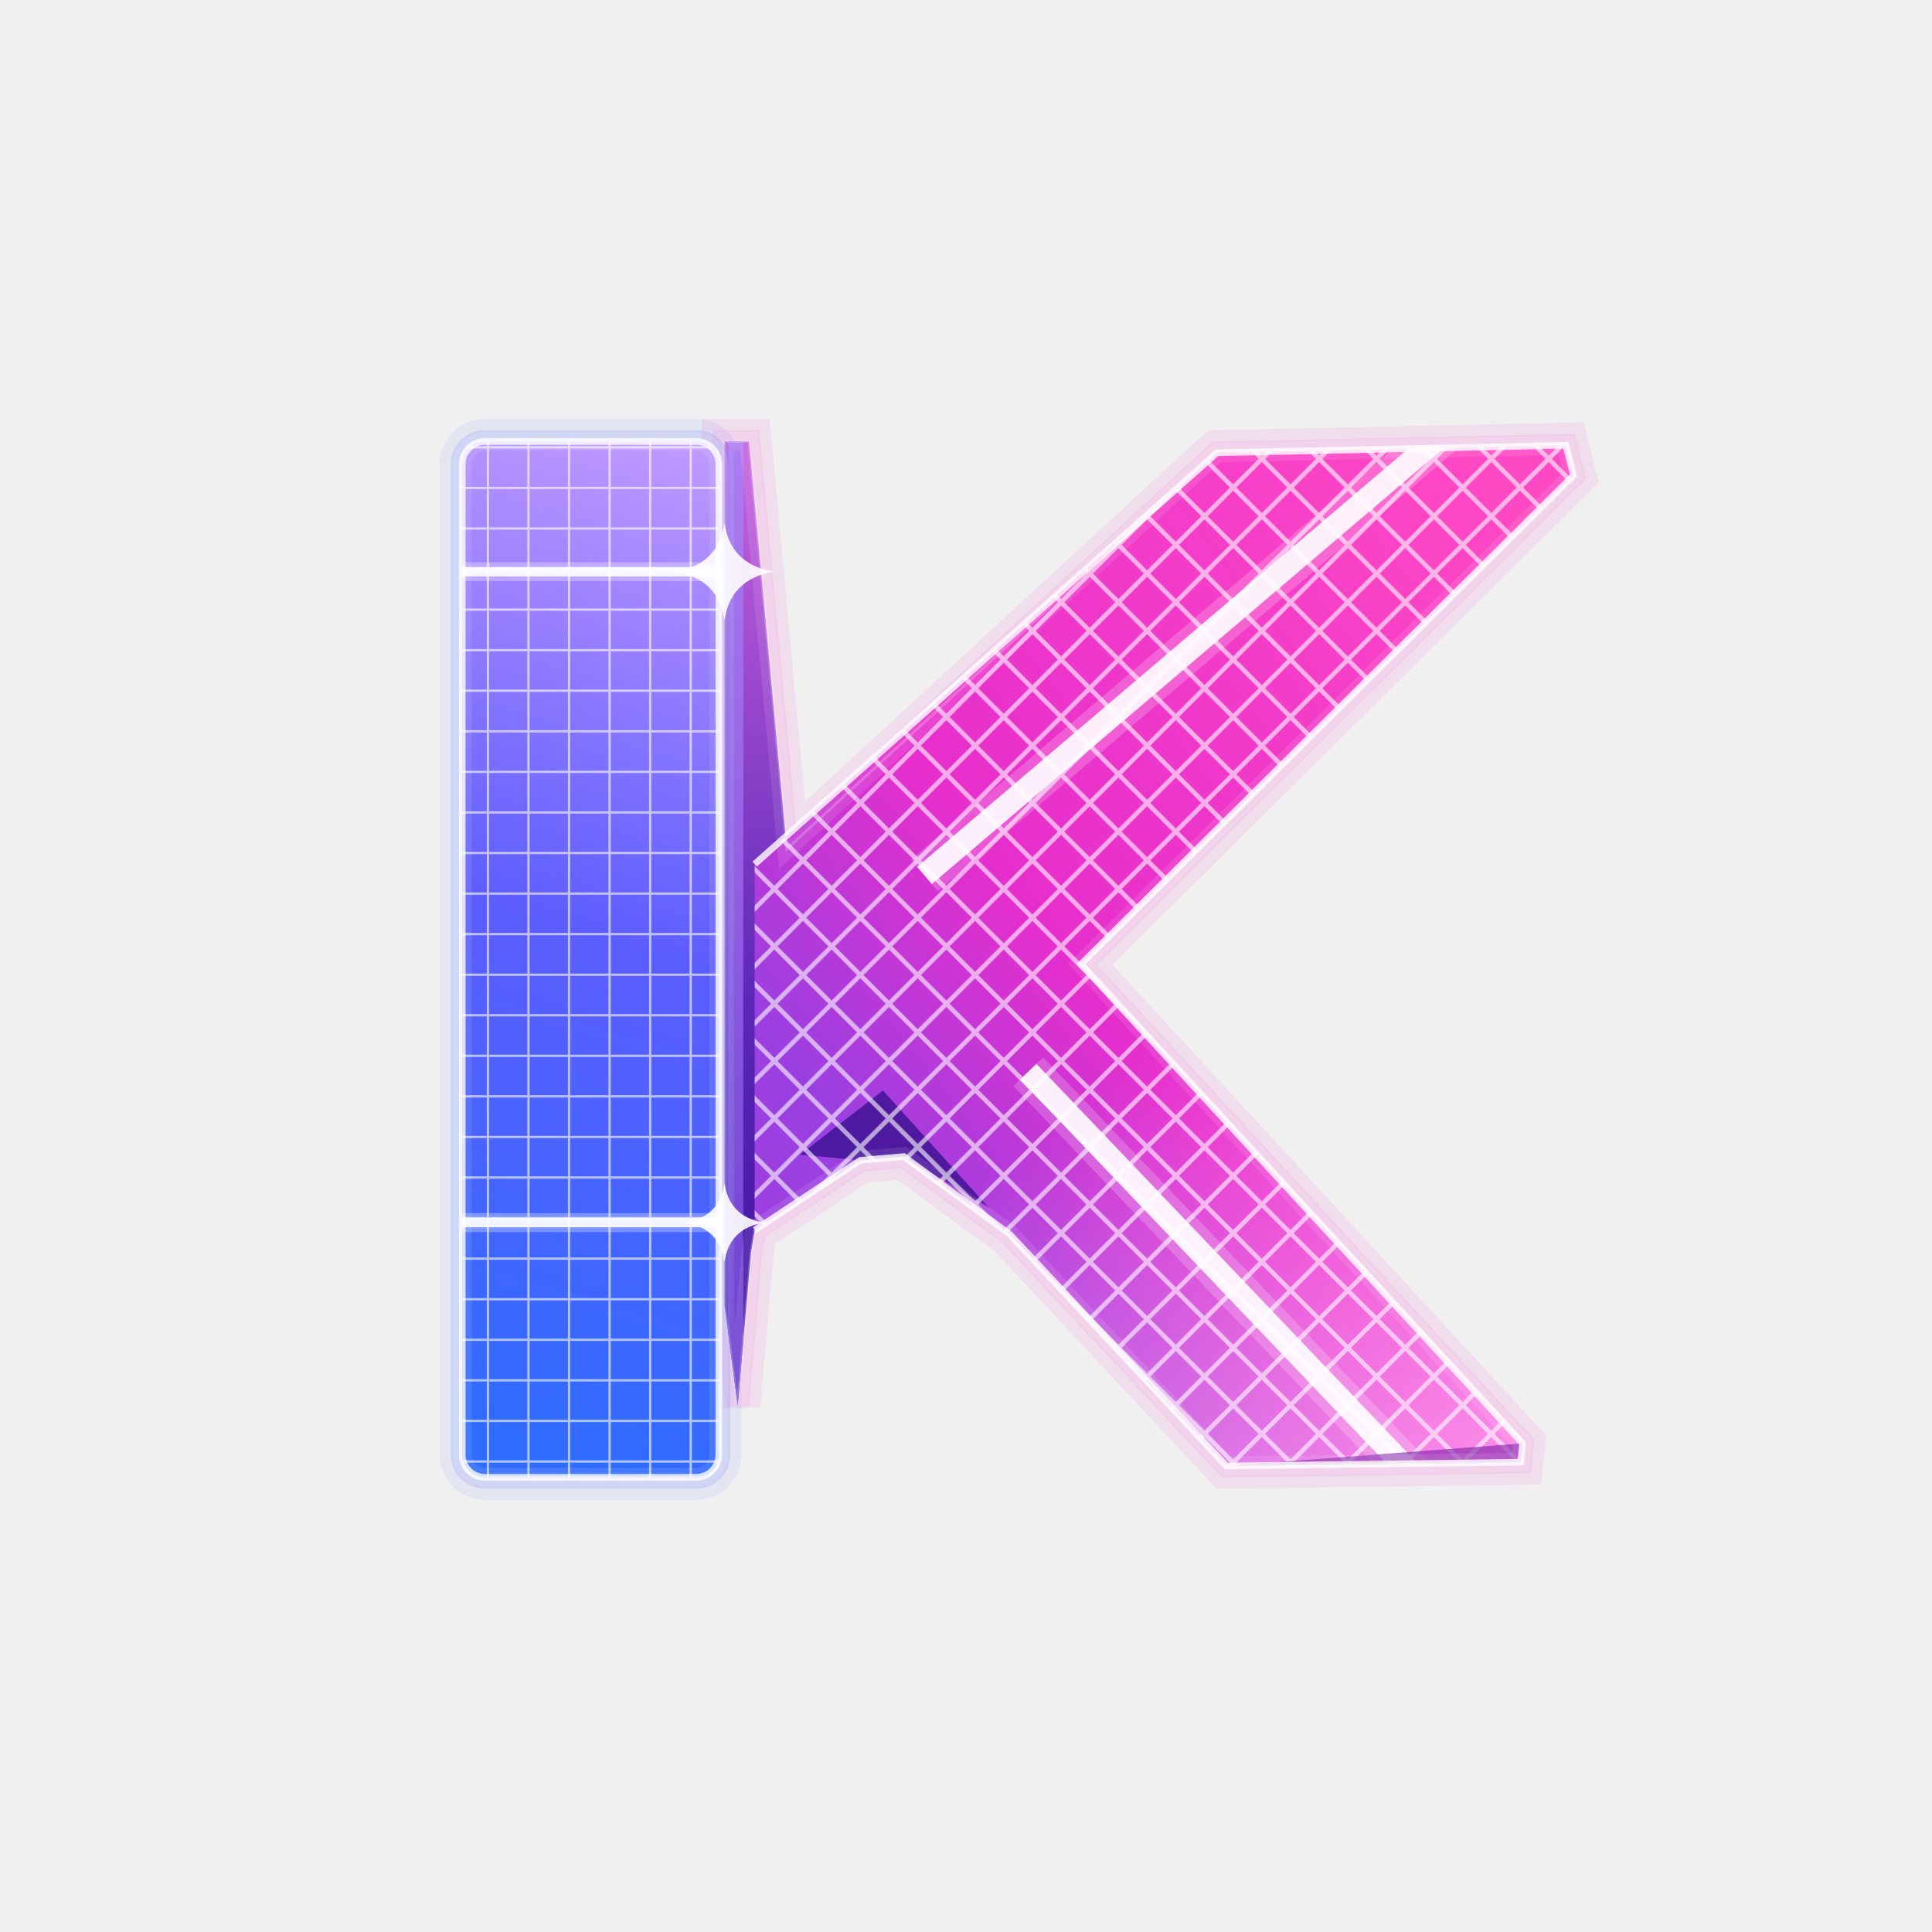
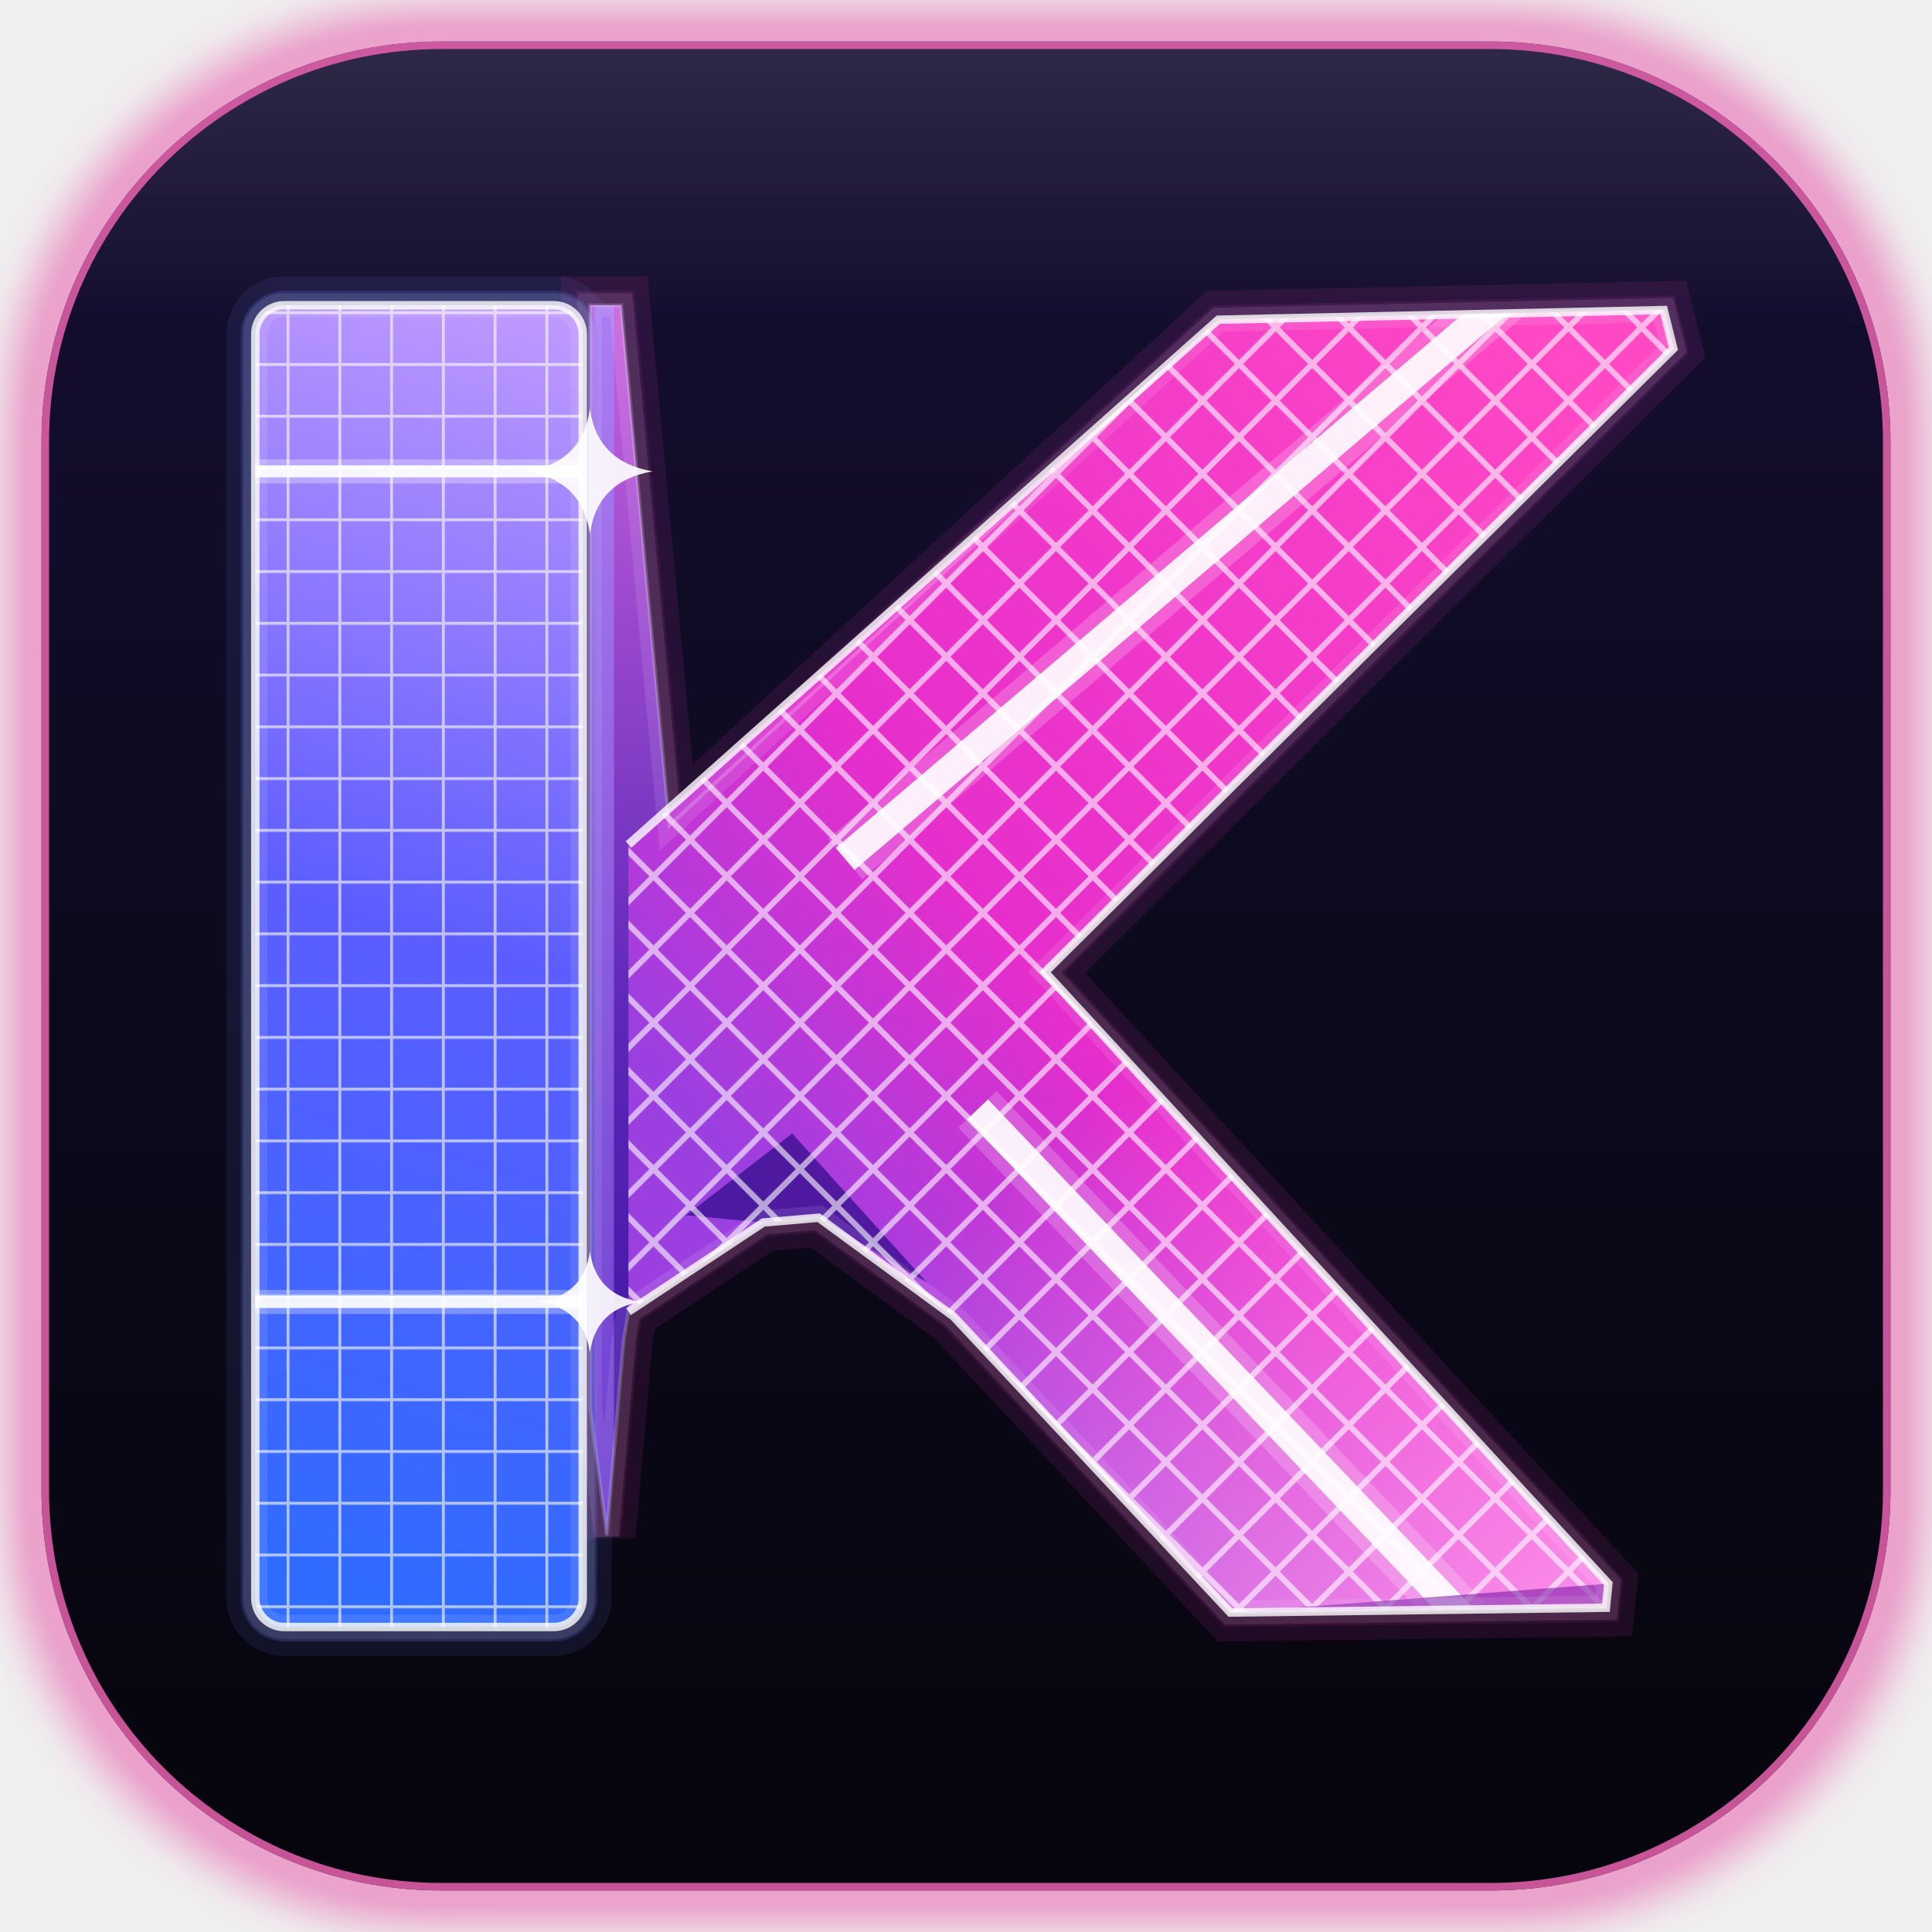
- <svg xmlns="http://www.w3.org/2000/svg" aria-labelledby="title desc" viewBox="0 0 1024 1024">
+ <svg xmlns="http://www.w3.org/2000/svg" width="1024" height="1024" viewBox="0 0 1024 1024" role="img" aria-label="IKONIK app icon">
  <defs>
-     <linearGradient id="k" x1="245" x2="400" y1="760" y2="234" gradientUnits="userSpaceOnUse">
-       <stop offset="0" stop-color="#2f6bff" />
-       <stop offset=".5" stop-color="#5c5dff" />
-       <stop offset=".8" stop-color="#9c82ff" />
-       <stop offset="1" stop-color="#c39cff" />
+     <linearGradient id="tile_body" x1="0" y1="22" x2="0" y2="1002" gradientUnits="userSpaceOnUse">
+       <stop offset="0" stop-color="#160F33" />
+       <stop offset=".55" stop-color="#0C091B" />
+       <stop offset="1" stop-color="#06050D" />
    </linearGradient>
-     <linearGradient id="f" x1="445" x2="830" y1="590" y2="290" gradientUnits="userSpaceOnUse">
-       <stop offset="0" stop-color="#9c3fe0" />
-       <stop offset=".3" stop-color="#e62ecc" />
-       <stop offset="1" stop-color="#ff49c4" />
+     <linearGradient id="tile_sheen" x1="0" y1="0" x2="0" y2="1">
+       <stop offset="0" stop-color="#ffffff" stop-opacity=".11" />
+       <stop offset=".16" stop-color="#ffffff" stop-opacity="0" />
    </linearGradient>
-     <linearGradient id="i" x1="600" x2="790" y1="560" y2="800" gradientUnits="userSpaceOnUse">
-       <stop offset="0" stop-color="#ffb1f4" stop-opacity="0" />
-       <stop offset="1" stop-color="#ffa9f0" stop-opacity=".8" />
-     </linearGradient>
-     <linearGradient id="e" x1="0" x2="0" y1="234" y2="760" gradientUnits="userSpaceOnUse">
-       <stop offset="0" stop-color="#b27cf0" />
-       <stop offset="1" stop-color="#6a35c8" />
-     </linearGradient>
-     <linearGradient id="c" x1="0" x2="0" y1="250" y2="720" gradientUnits="userSpaceOnUse">
-       <stop offset="0" stop-color="#c45fdc" />
-       <stop offset=".6" stop-color="#5b27b8" />
-       <stop offset="1" stop-color="#3d14a0" />
-     </linearGradient>
-     <path id="a" d="M257 234h112a12 12 0 0 1 12 12v525a12 12 0 0 1-12 12H257a12 12 0 0 1-12-12V246a12 12 0 0 1 12-12" />
-     <path id="b" d="M384 234h13l20 216 228-210 185-4 4 16-261 259 234 254-1 10-156 2-115-123-56-41-23 2-56 37-2 12-7 81-7-53Z" />
-     <path id="g" d="m400 458 245-218 185-4 4 16-261 259 234 254-1 10-156 2-115-123-56-41-23 2-56 37Z" />
-     <clipPath id="m">
-       <use href="#a" />
+     <filter id="tile_glow" x="-30%" y="-30%" width="160%" height="160%" color-interpolation-filters="sRGB">
+       <feGaussianBlur stdDeviation="14" />
+     </filter>
+     <clipPath id="tile_bodyclip">
+       <rect x="22" y="22" width="980" height="980" rx="212" ry="212" />
    </clipPath>
-     <clipPath id="d">
-       <use href="#b" />
-     </clipPath>
-     <pattern id="l" width="21.5" height="21.5" patternUnits="userSpaceOnUse">
-       <path fill="none" stroke="#fff" stroke-opacity=".6" stroke-width="2.4" d="M21.5 0H0v21.5" />
-     </pattern>
-     <pattern id="j" width="30.4" height="30.4" patternUnits="userSpaceOnUse">
-       <path fill="none" stroke="#fff" stroke-opacity=".6" stroke-width="2.4" d="m0 0 30.4 30.4m0-30.4L0 30.4" />
-     </pattern>
  </defs>
-   <use fill="none" stroke="#f33fc8" stroke-opacity=".1" stroke-width="24" href="#b" />
-   <use fill="none" stroke="#f33fc8" stroke-opacity=".1" stroke-width="12" href="#b" />
-   <use fill="url(#c)" href="#b" />
-   <g clip-path="url(#d)">
-     <path fill="url(#e)" d="M386 234h8v526h-8z" />
+   <g filter="url(#tile_glow)" opacity="0.85">
+     <rect x="18" y="18" width="988" height="988" rx="216" ry="216" fill="none" stroke="#E01E8C" stroke-width="16" />
  </g>
-   <use fill="url(#f)" href="#g" />
-   <use fill="url(#i)" href="#g" />
-   <path fill="#2b0a85" fill-opacity=".7" d="m424 612 44-34 56 62-45-27-23 2Z" />
-   <use fill="url(#j)" href="#g" />
-   <g clip-path="url(#d)">
-     <path stroke="#fff" stroke-opacity=".2" stroke-width="22" d="m490 464 330-281M545 568l270 283" />
-     <path stroke="#fff" stroke-opacity=".9" stroke-width="12" d="m490 464 330-281M545 568l270 283" />
-     <path fill="#7c1fa8" fill-opacity=".6" d="m807 765-157 12 8 17 156-14Z" />
-     <path fill="#c4128f" fill-opacity=".5" d="M834 252 573 511l12 12 261-261Z" />
+   <g clip-path="url(#tile_bodyclip)">
+     <rect x="22" y="22" width="980" height="980" rx="212" ry="212" fill="url(#tile_body)" />
+     <rect x="22" y="22" width="980" height="980" rx="212" ry="212" fill="url(#tile_sheen)" />
+     <svg x="120.0" y="120.0" width="784" height="784" viewBox="233.00 221.40 614.40 574.10" preserveAspectRatio="xMidYMid meet" overflow="visible">
+       <defs>
+         <linearGradient id="k" x1="245" x2="400" y1="760" y2="234" gradientUnits="userSpaceOnUse">
+           <stop offset="0" stop-color="#2f6bff" />
+           <stop offset=".5" stop-color="#5c5dff" />
+           <stop offset=".8" stop-color="#9c82ff" />
+           <stop offset="1" stop-color="#c39cff" />
+         </linearGradient>
+         <linearGradient id="f" x1="445" x2="830" y1="590" y2="290" gradientUnits="userSpaceOnUse">
+           <stop offset="0" stop-color="#9c3fe0" />
+           <stop offset=".3" stop-color="#e62ecc" />
+           <stop offset="1" stop-color="#ff49c4" />
+         </linearGradient>
+         <linearGradient id="i" x1="600" x2="790" y1="560" y2="800" gradientUnits="userSpaceOnUse">
+           <stop offset="0" stop-color="#ffb1f4" stop-opacity="0" />
+           <stop offset="1" stop-color="#ffa9f0" stop-opacity=".8" />
+         </linearGradient>
+         <linearGradient id="e" x1="0" x2="0" y1="234" y2="760" gradientUnits="userSpaceOnUse">
+           <stop offset="0" stop-color="#b27cf0" />
+           <stop offset="1" stop-color="#6a35c8" />
+         </linearGradient>
+         <linearGradient id="c" x1="0" x2="0" y1="250" y2="720" gradientUnits="userSpaceOnUse">
+           <stop offset="0" stop-color="#c45fdc" />
+           <stop offset=".6" stop-color="#5b27b8" />
+           <stop offset="1" stop-color="#3d14a0" />
+         </linearGradient>
+         <path id="a" d="M257 234h112a12 12 0 0 1 12 12v525a12 12 0 0 1-12 12H257a12 12 0 0 1-12-12V246a12 12 0 0 1 12-12" />
+         <path id="b" d="M384 234h13l20 216 228-210 185-4 4 16-261 259 234 254-1 10-156 2-115-123-56-41-23 2-56 37-2 12-7 81-7-53Z" />
+         <path id="g" d="m400 458 245-218 185-4 4 16-261 259 234 254-1 10-156 2-115-123-56-41-23 2-56 37Z" />
+         <clipPath id="m">
+           <use href="#a" />
+         </clipPath>
+         <clipPath id="d">
+           <use href="#b" />
+         </clipPath>
+         <pattern id="l" width="21.5" height="21.5" patternUnits="userSpaceOnUse">
+           <path fill="none" stroke="#fff" stroke-opacity=".6" stroke-width="2.4" d="M21.5 0H0v21.5" />
+         </pattern>
+         <pattern id="j" width="30.4" height="30.4" patternUnits="userSpaceOnUse">
+           <path fill="none" stroke="#fff" stroke-opacity=".6" stroke-width="2.4" d="m0 0 30.4 30.4m0-30.4L0 30.4" />
+         </pattern>
+       </defs>
+       <use fill="none" stroke="#f33fc8" stroke-opacity=".1" stroke-width="24" href="#b" />
+       <use fill="none" stroke="#f33fc8" stroke-opacity=".1" stroke-width="12" href="#b" />
+       <use fill="url(#c)" href="#b" />
+       <g clip-path="url(#d)">
+         <path fill="url(#e)" d="M386 234h8v526h-8z" />
+       </g>
+       <use fill="url(#f)" href="#g" />
+       <use fill="url(#i)" href="#g" />
+       <path fill="#2b0a85" fill-opacity=".7" d="m424 612 44-34 56 62-45-27-23 2Z" />
+       <use fill="url(#j)" href="#g" />
+       <g clip-path="url(#d)">
+         <path stroke="#fff" stroke-opacity=".2" stroke-width="22" d="m490 464 330-281M545 568l270 283" />
+         <path stroke="#fff" stroke-opacity=".9" stroke-width="12" d="m490 464 330-281M545 568l270 283" />
+         <path fill="#7c1fa8" fill-opacity=".6" d="m807 765-157 12 8 17 156-14Z" />
+         <path fill="#c4128f" fill-opacity=".5" d="M834 252 573 511l12 12 261-261Z" />
+       </g>
+       <use fill="none" stroke="#fff" stroke-opacity=".1" stroke-width="10" href="#b" />
+       <use fill="none" stroke="#fff" stroke-opacity=".2" stroke-width="1.5" href="#b" />
+       <path fill="none" stroke="#fff" stroke-opacity=".8" stroke-width="3.5" d="m400 458 245-218 185-4 4 16-261 259 234 254-1 10-156 2-115-123-56-41-23 2-56 37" />
+       <use fill="none" stroke="#6e86ff" stroke-opacity=".1" stroke-width="24" href="#a" />
+       <use fill="none" stroke="#6e86ff" stroke-opacity=".2" stroke-width="12" href="#a" />
+       <use fill="url(#k)" href="#a" />
+       <use fill="url(#l)" href="#a" />
+       <g stroke="#fff" clip-path="url(#m)">
+         <path stroke-opacity=".3" stroke-width="10" d="M245 303h136M245 648h136" />
+         <path stroke-opacity=".9" stroke-width="5" d="M245 303h136M245 648h136" />
+       </g>
+       <use fill="none" stroke="#fff" stroke-opacity=".1" stroke-width="10" href="#a" />
+       <use fill="none" stroke="#fff" stroke-opacity=".8" stroke-width="3.5" href="#a" />
+       <path fill="#fff" fill-opacity=".9" d="M384 277q3 22 26 26-23 4-26 26-3-22-26-26 23-4 26-26m0 350q2.5 18 21 21-18.5 3-21 21-2.5-18-21-21 18.5-3 21-21" />
+     </svg>
  </g>
-   <use fill="none" stroke="#fff" stroke-opacity=".1" stroke-width="10" href="#b" />
-   <use fill="none" stroke="#fff" stroke-opacity=".2" stroke-width="1.5" href="#b" />
-   <path fill="none" stroke="#fff" stroke-opacity=".8" stroke-width="3.5" d="m400 458 245-218 185-4 4 16-261 259 234 254-1 10-156 2-115-123-56-41-23 2-56 37" />
-   <use fill="none" stroke="#6e86ff" stroke-opacity=".1" stroke-width="24" href="#a" />
-   <use fill="none" stroke="#6e86ff" stroke-opacity=".2" stroke-width="12" href="#a" />
-   <use fill="url(#k)" href="#a" />
-   <use fill="url(#l)" href="#a" />
-   <g stroke="#fff" clip-path="url(#m)">
-     <path stroke-opacity=".3" stroke-width="10" d="M245 303h136M245 648h136" />
-     <path stroke-opacity=".9" stroke-width="5" d="M245 303h136M245 648h136" />
-   </g>
-   <use fill="none" stroke="#fff" stroke-opacity=".1" stroke-width="10" href="#a" />
-   <use fill="none" stroke="#fff" stroke-opacity=".8" stroke-width="3.5" href="#a" />
-   <path fill="#fff" fill-opacity=".9" d="M384 277q3 22 26 26-23 4-26 26-3-22-26-26 23-4 26-26m0 350q2.5 18 21 21-18.5 3-21 21-2.5-18-21-21 18.5-3 21-21" />
+   <rect x="24" y="24" width="976" height="976" rx="210" ry="210" fill="none" stroke="#E962AF" stroke-width="4" opacity="0.85" />
</svg>
